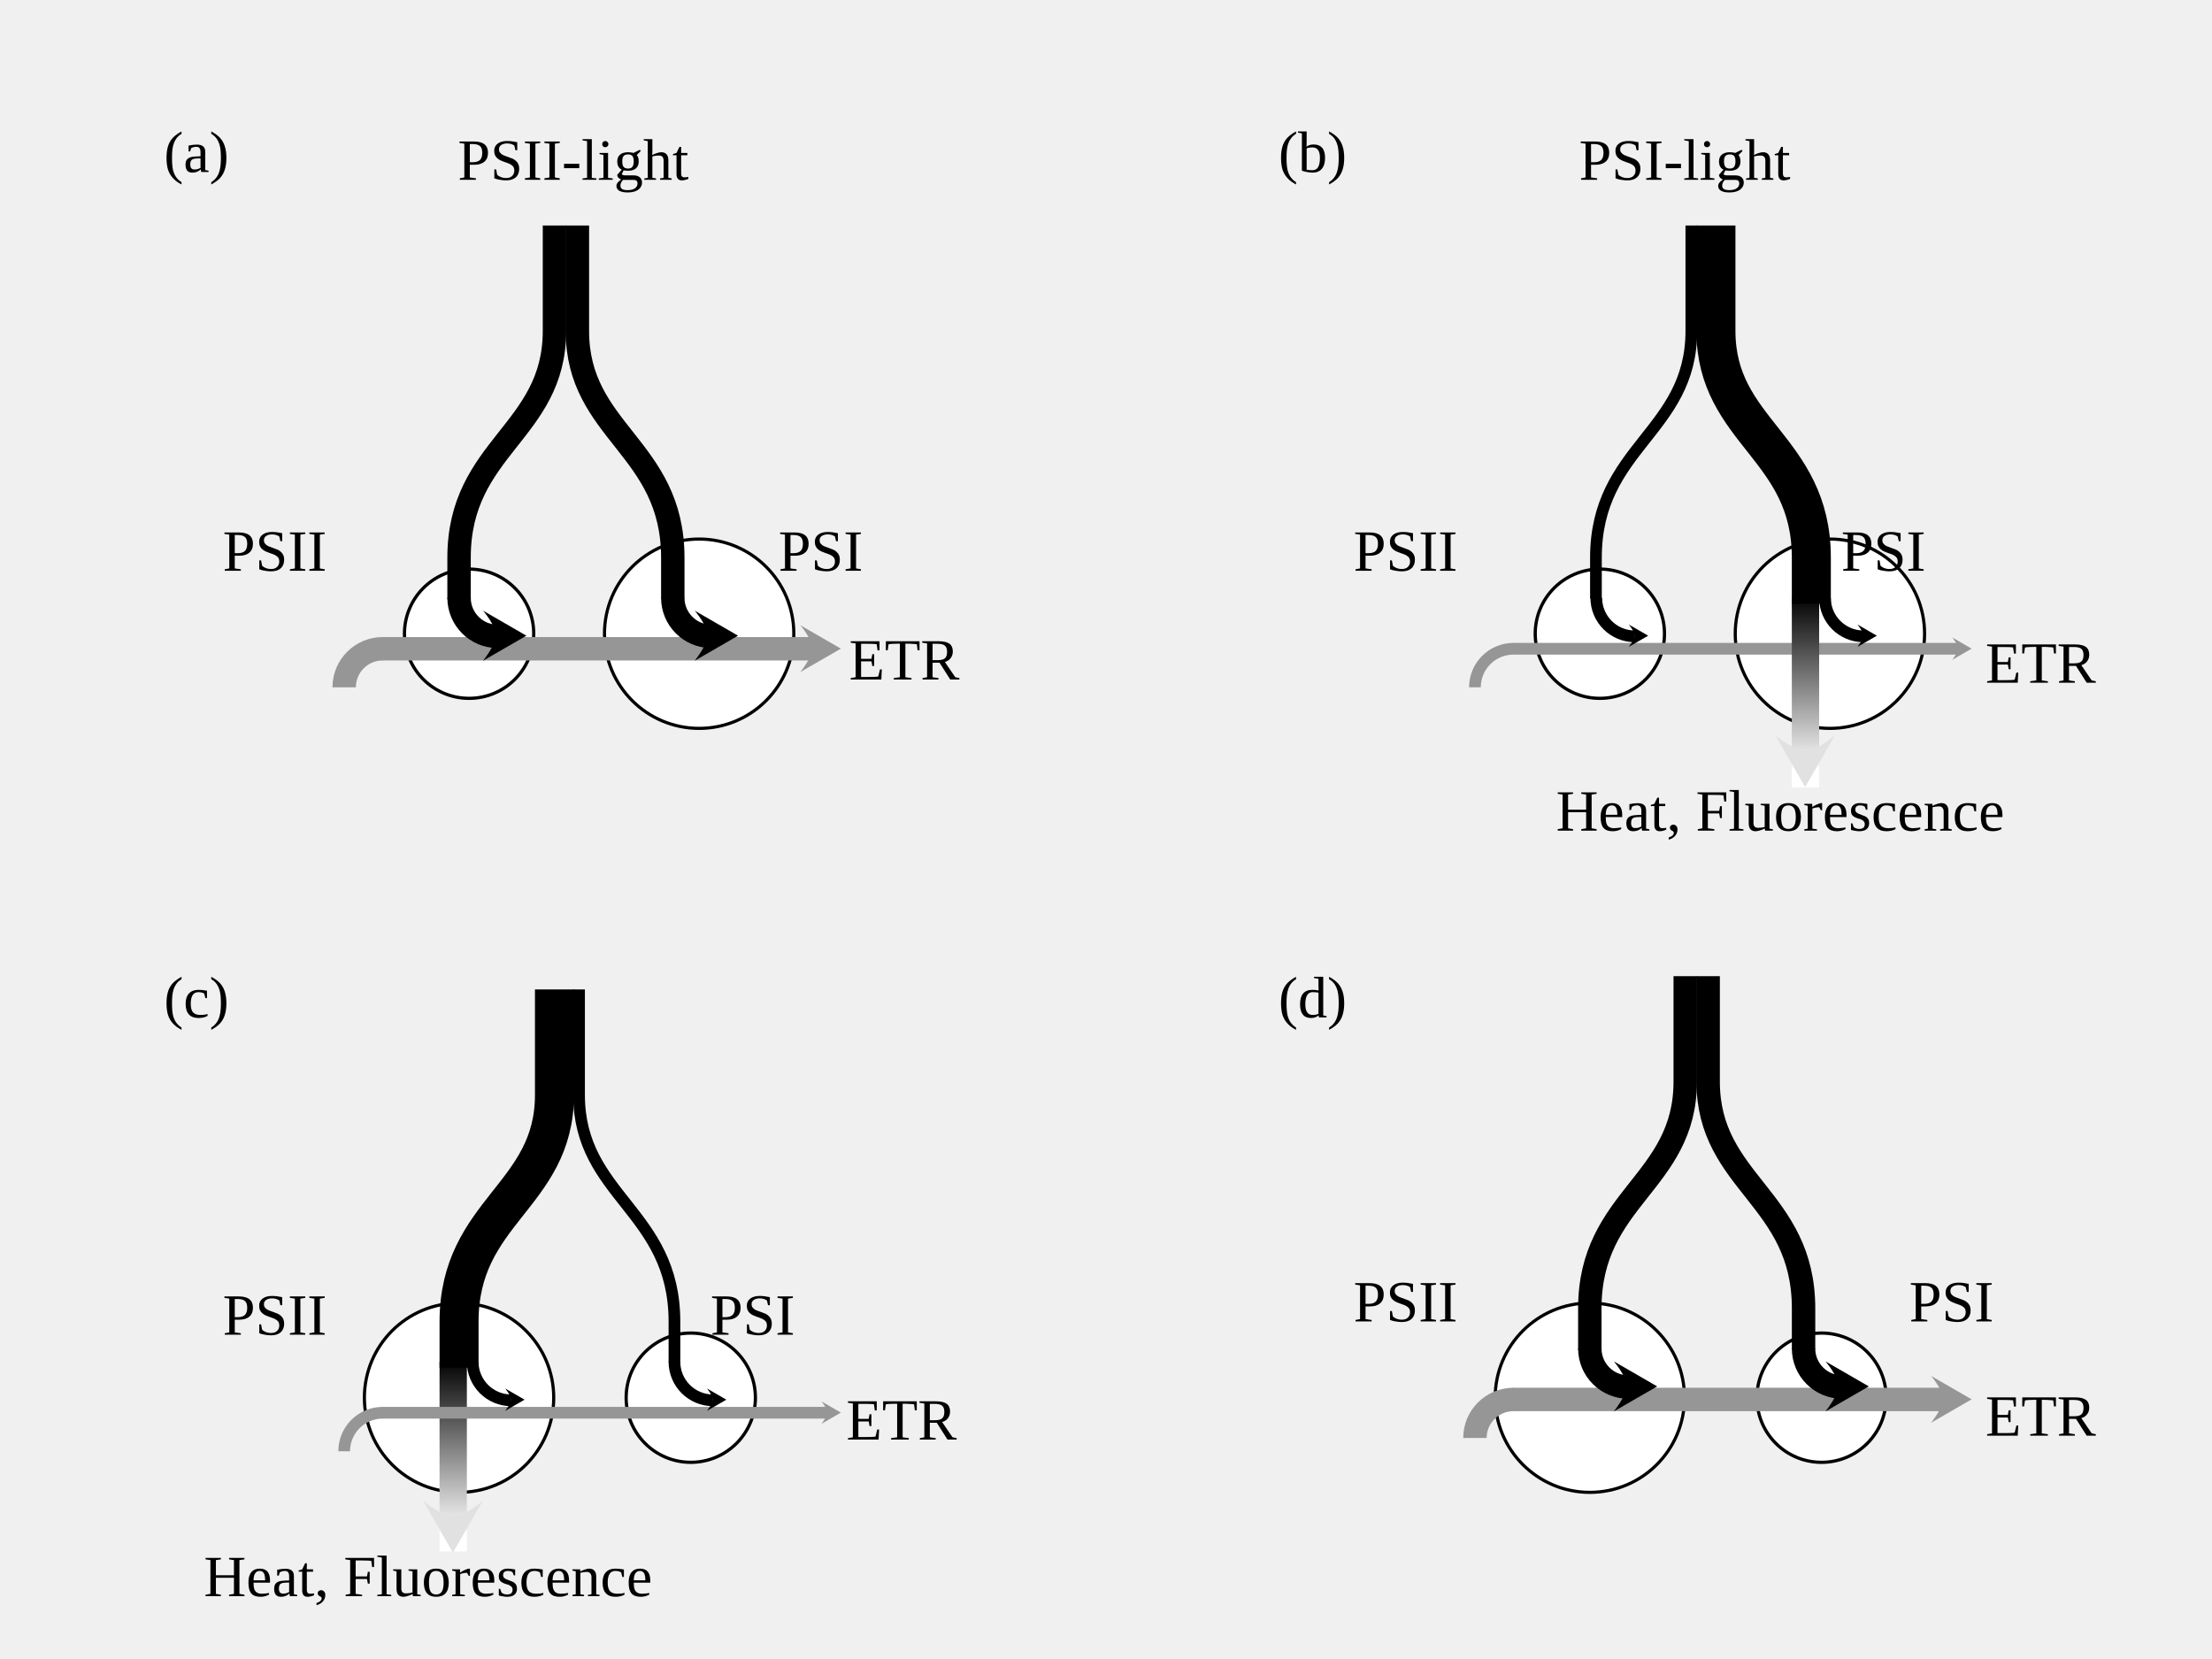
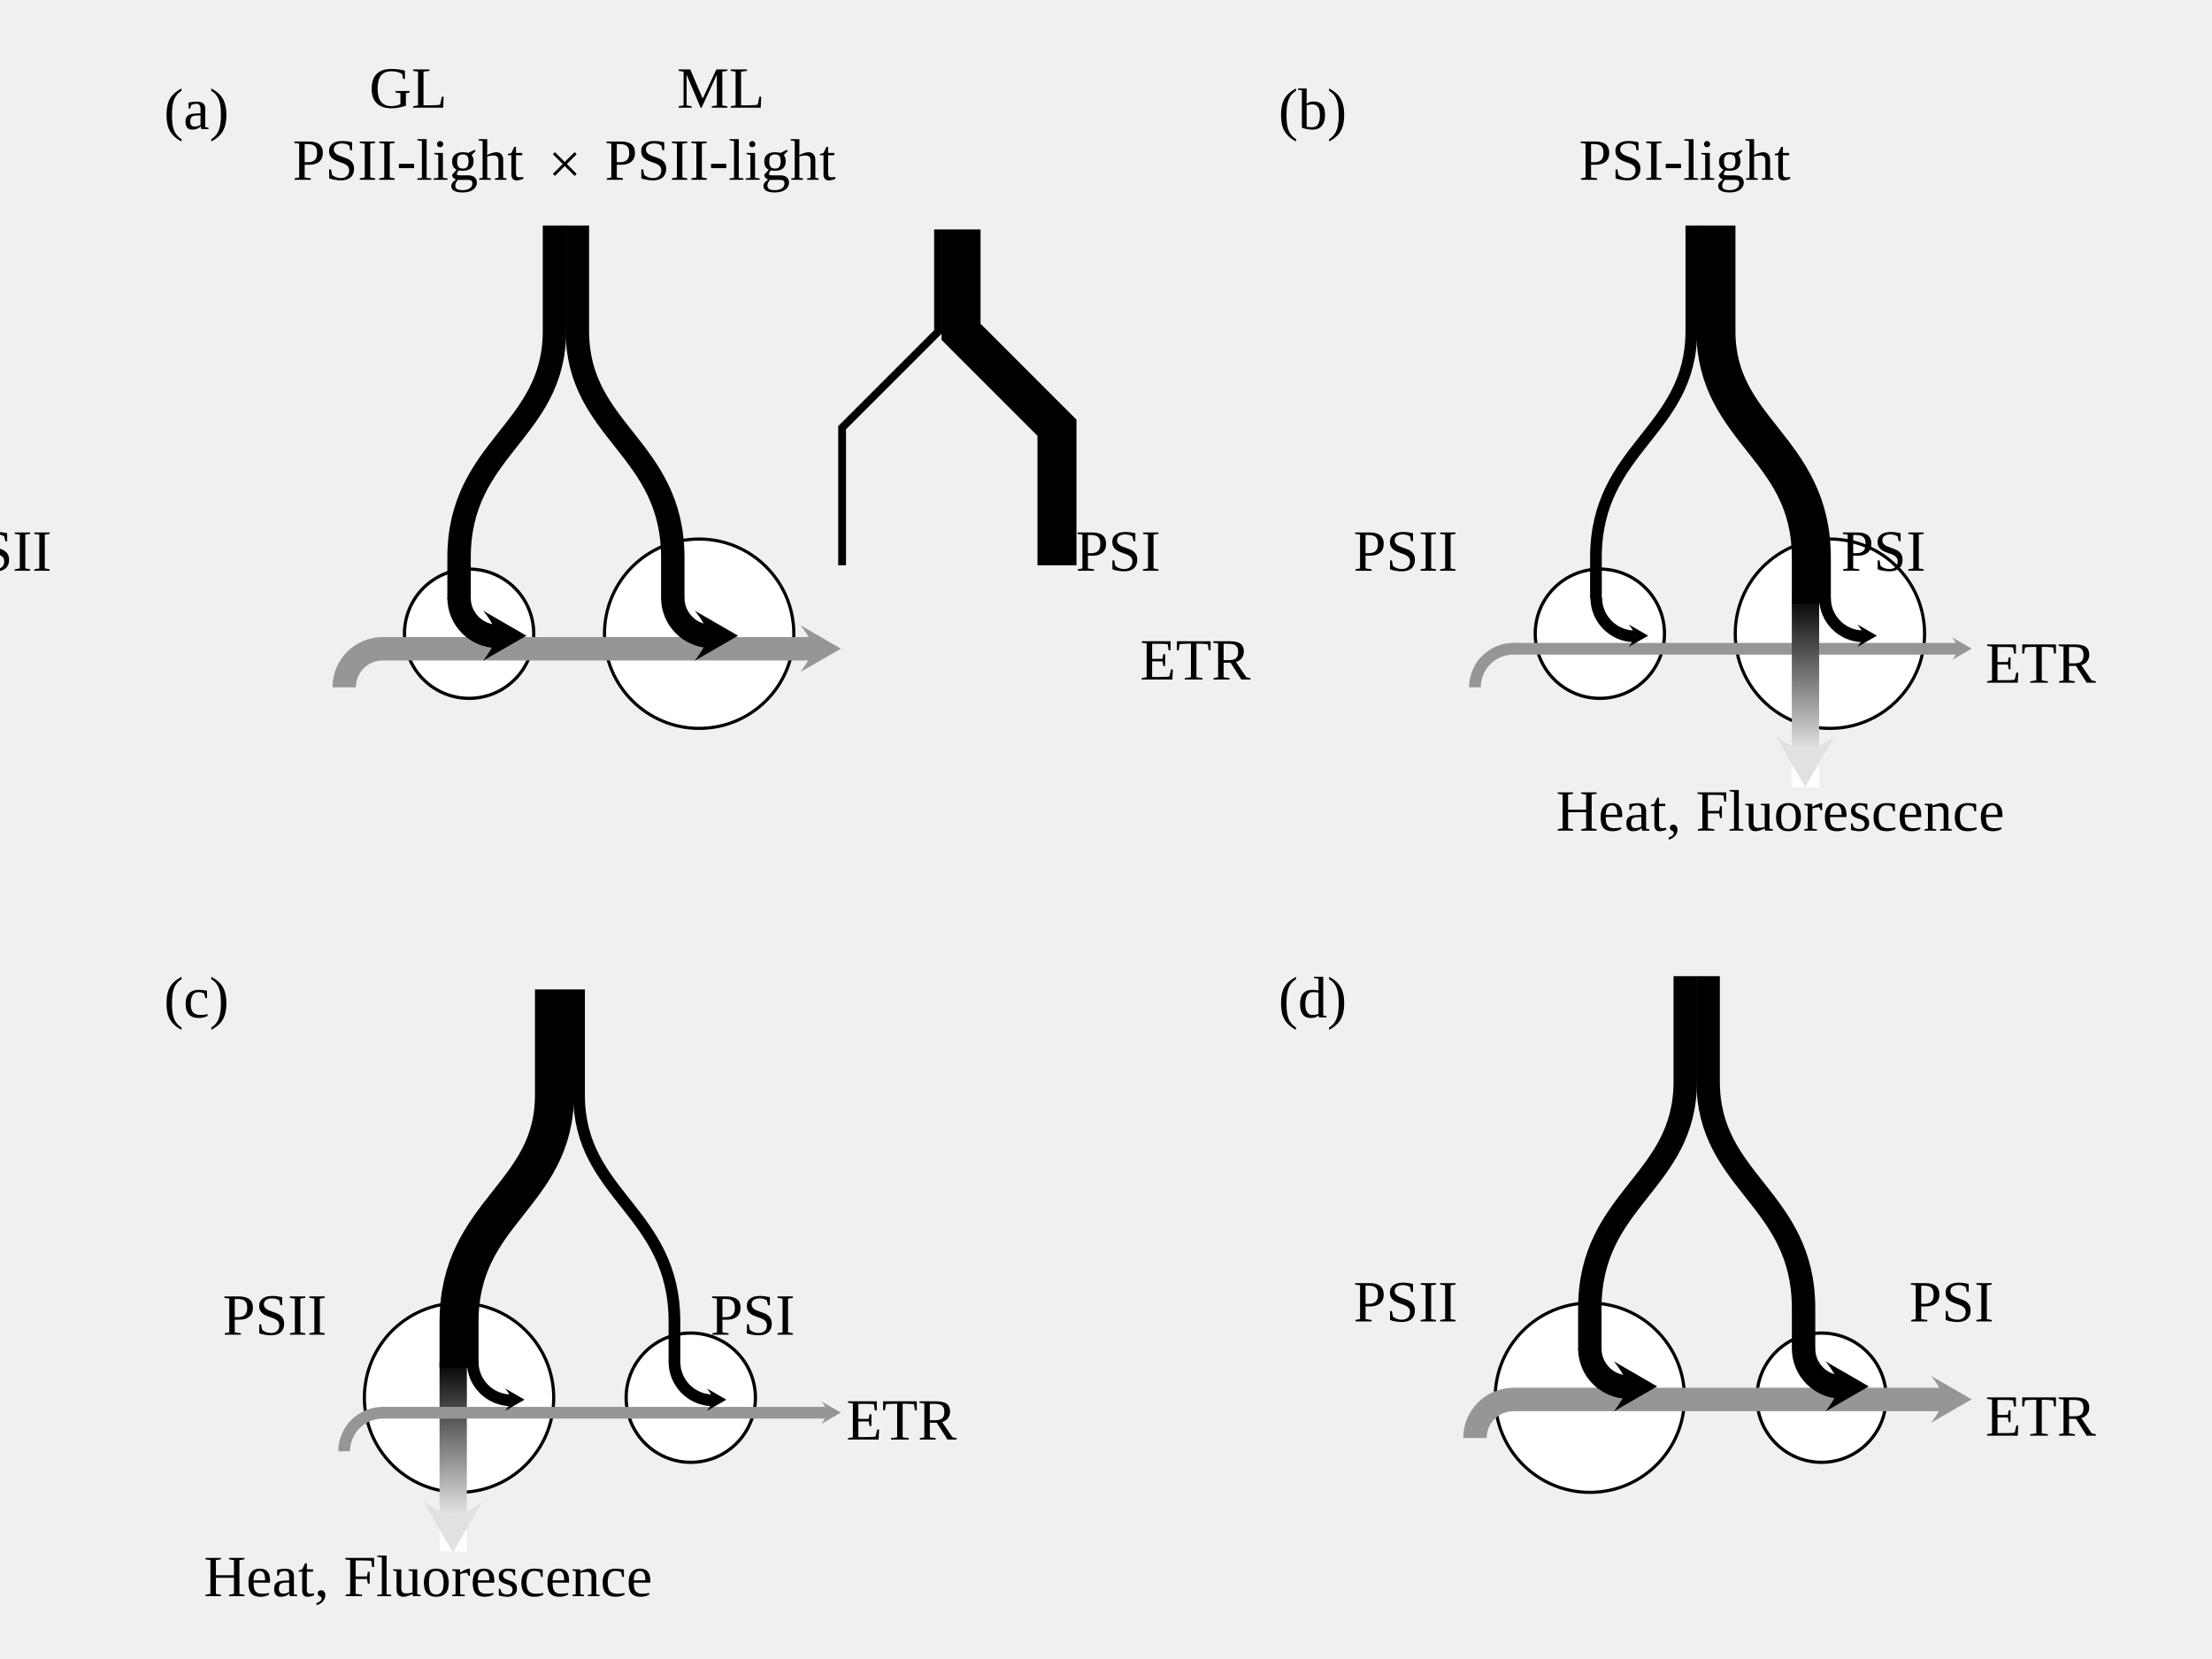
<svg xmlns="http://www.w3.org/2000/svg" xmlns:xlink="http://www.w3.org/1999/xlink" width="80mm" height="60mm" viewBox="0 0 283.465 212.598" id="svg2" version="1.1">
  <defs id="defs4">
    <marker orient="auto" refY="0" refX="0" id="Arrow1Lend" style="overflow:visible">
      <path id="path4290" d="M 0,0 5,-5 -12.5,0 5,5 0,0 Z" style="fill:#000000;fill-opacity:1;fill-rule:evenodd;stroke:#000000;stroke-width:1pt;stroke-opacity:1" transform="matrix(-0.8,0,0,-0.8,-10,0)" />
    </marker>
    <marker orient="auto" refY="0" refX="0" id="Arrow1Lstart" style="overflow:visible">
      <path id="path4287" d="M 0,0 5,-5 -12.5,0 5,5 0,0 Z" style="fill:#000000;fill-opacity:1;fill-rule:evenodd;stroke:#000000;stroke-width:1pt;stroke-opacity:1" transform="matrix(0.8,0,0,0.8,10,0)" />
    </marker>
    <linearGradient id="linearGradient4249">
      <stop style="stop-color:#000000;stop-opacity:1;" offset="0" id="stop4251" />
      <stop style="stop-color:#ffffff;stop-opacity:1" offset="1" id="stop4253" />
    </linearGradient>
    <linearGradient xlink:href="#linearGradient4249" id="linearGradient6848" gradientUnits="userSpaceOnUse" gradientTransform="translate(-47.23548,78.72137)" x1="105.296" y1="935.332" x2="105.296" y2="957.561" />
    <linearGradient xlink:href="#linearGradient4249" id="linearGradient7063" gradientUnits="userSpaceOnUse" gradientTransform="translate(101.9134,-9.635555)" x1="105.296" y1="935.332" x2="105.296" y2="957.561" />
  </defs>
  <g id="layer1" transform="translate(0,-839.7638)">
    <circle r="12.131" cy="1018.876" cx="203.735" id="circle7023" style="opacity:1;fill:#ffffff;fill-opacity:1;stroke:#000000;stroke-width:0.404;stroke-linecap:butt;stroke-linejoin:miter;stroke-miterlimit:4;stroke-dasharray:none;stroke-dashoffset:0;stroke-opacity:1" />
    <circle r="8.282" style="opacity:1;fill:#ffffff;fill-opacity:1;stroke:#000000;stroke-width:0.414;stroke-linecap:butt;stroke-linejoin:miter;stroke-miterlimit:4;stroke-dasharray:none;stroke-dashoffset:0;stroke-opacity:1" id="circle7039" cx="233.43" cy="1018.876" />
    <circle style="opacity:1;fill:#ffffff;fill-opacity:1;stroke:#000000;stroke-width:0.404;stroke-linecap:butt;stroke-linejoin:miter;stroke-miterlimit:4;stroke-dasharray:none;stroke-dashoffset:0;stroke-opacity:1" id="path4158" cx="-89.595" cy="920.973" r="12.131" transform="scale(-1,1)" />
    <circle cy="920.973" cx="-60.113" id="circle4160" style="opacity:1;fill:#ffffff;fill-opacity:1;stroke:#000000;stroke-width:0.414;stroke-linecap:butt;stroke-linejoin:miter;stroke-miterlimit:4;stroke-dasharray:none;stroke-dashoffset:0;stroke-opacity:1" r="8.282" transform="scale(-1,1)" />
    <path transform="scale(-1,-1)" d="m -44.106,-927.838 a 4.938,4.938 0 0 1 -4.938,4.938" id="path4261" style="opacity:1;fill:none;fill-opacity:1;stroke:#969696;stroke-width:3;stroke-linecap:butt;stroke-linejoin:miter;stroke-miterlimit:4;stroke-dasharray:none;stroke-dashoffset:0;stroke-opacity:1" />
    <text xml:space="preserve" style="font-style:normal;font-variant:normal;font-weight:normal;font-stretch:normal;font-size:7.5px;line-height:125%;font-family:'Times New Roman';-inkscape-font-specification:'Times New Roman, ';text-align:center;letter-spacing:0px;word-spacing:0px;writing-mode:lr-tb;text-anchor:middle;fill:#000000;fill-opacity:1;stroke:none;stroke-width:1px;stroke-linecap:butt;stroke-linejoin:miter;stroke-opacity:1;" x="96.263" y="991.922" id="text4152">
      <tspan id="tspan4154" x="96.263" y="991.922" style="font-size:7.5px;-inkscape-font-specification:'Times New Roman, ';font-family:'Times New Roman';font-weight:normal;font-style:normal;font-stretch:normal;font-variant:normal;" />
    </text>
-     <text id="text4168" y="862.8" x="78.142" style="font-style:normal;font-variant:normal;font-weight:normal;font-stretch:normal;font-size:7.5px;line-height:125%;font-family:'Times New Roman';-inkscape-font-specification:'Times New Roman, ';text-align:center;letter-spacing:0px;word-spacing:0px;writing-mode:lr-tb;text-anchor:middle;fill:#000000;fill-opacity:1;stroke:none;stroke-width:1px;stroke-linecap:butt;stroke-linejoin:miter;stroke-opacity:1;" xml:space="preserve">
-       <tspan style="font-style:normal;font-variant:normal;font-weight:normal;font-stretch:normal;font-size:7.5px;font-family:'Times New Roman';-inkscape-font-specification:'Times New Roman, ';" y="862.8" x="78.142" id="tspan4170">PSII-light</tspan>
+     <text id="text4168" y="862.8" x="96.979" style="font-style:normal;font-variant:normal;font-weight:normal;font-stretch:normal;font-size:7.5px;line-height:125%;font-family:'Times New Roman';-inkscape-font-specification:'Times New Roman, ';text-align:center;letter-spacing:0px;word-spacing:0px;writing-mode:lr-tb;text-anchor:middle;fill:#000000;fill-opacity:1;stroke:none;stroke-width:1px;stroke-linecap:butt;stroke-linejoin:miter;stroke-opacity:1" xml:space="preserve">
+       <tspan style="font-style:normal;font-variant:normal;font-weight:normal;font-stretch:normal;font-size:7.5px;font-family:'Times New Roman';-inkscape-font-specification:'Times New Roman, '" y="862.8" x="96.979" id="tspan4170">PSII-light</tspan>
    </text>
    <text xml:space="preserve" style="font-style:normal;font-variant:normal;font-weight:normal;font-stretch:normal;font-size:7.5px;line-height:125%;font-family:'Times New Roman';-inkscape-font-specification:'Times New Roman, ';text-align:center;letter-spacing:0px;word-spacing:0px;writing-mode:lr-tb;text-anchor:middle;fill:#000000;fill-opacity:1;stroke:none;stroke-width:1px;stroke-linecap:butt;stroke-linejoin:miter;stroke-opacity:1;" x="220.578" y="862.8" id="text4172">
      <tspan id="tspan4174" x="220.578" y="862.8" style="font-size:7.5px;-inkscape-font-specification:'Times New Roman, ';font-family:'Times New Roman';font-weight:normal;font-style:normal;font-stretch:normal;font-variant:normal;">PSI-light</tspan>
    </text>
-     <text xml:space="preserve" style="font-style:normal;font-variant:normal;font-weight:normal;font-stretch:normal;font-size:7.5px;line-height:125%;font-family:'Times New Roman';-inkscape-font-specification:'Times New Roman, ';text-align:center;letter-spacing:0px;word-spacing:0px;writing-mode:lr-tb;text-anchor:middle;fill:#000000;fill-opacity:1;stroke:none;stroke-width:1px;stroke-linecap:butt;stroke-linejoin:miter;stroke-opacity:1;" x="39.894" y="912.901" id="text4217">
-       <tspan id="tspan4219" x="39.894" y="912.901">PSII</tspan>
+     <text xml:space="preserve" style="font-style:normal;font-variant:normal;font-weight:normal;font-stretch:normal;font-size:7.5px;line-height:125%;font-family:'Times New Roman';-inkscape-font-specification:'Times New Roman, ';text-align:center;letter-spacing:0px;word-spacing:0px;writing-mode:lr-tb;text-anchor:middle;fill:#000000;fill-opacity:1;stroke:none;stroke-width:1px;stroke-linecap:butt;stroke-linejoin:miter;stroke-opacity:1" x="4.649" y="912.901" id="text4217">
+       <tspan id="tspan4219" x="4.649" y="912.901">PSII</tspan>
    </text>
-     <text id="text4221" y="912.901" x="109.858" style="font-style:normal;font-variant:normal;font-weight:normal;font-stretch:normal;font-size:7.5px;line-height:125%;font-family:'Times New Roman';-inkscape-font-specification:'Times New Roman, ';text-align:center;letter-spacing:0px;word-spacing:0px;writing-mode:lr-tb;text-anchor:middle;fill:#000000;fill-opacity:1;stroke:none;stroke-width:1px;stroke-linecap:butt;stroke-linejoin:miter;stroke-opacity:1;" xml:space="preserve">
-       <tspan y="912.901" x="109.858" id="tspan4223">PSI</tspan>
+     <text id="text4221" y="912.901" x="147.973" style="font-style:normal;font-variant:normal;font-weight:normal;font-stretch:normal;font-size:7.5px;line-height:125%;font-family:'Times New Roman';-inkscape-font-specification:'Times New Roman, ';text-align:center;letter-spacing:0px;word-spacing:0px;writing-mode:lr-tb;text-anchor:middle;fill:#000000;fill-opacity:1;stroke:none;stroke-width:1px;stroke-linecap:butt;stroke-linejoin:miter;stroke-opacity:1" xml:space="preserve">
+       <tspan y="912.901" x="147.973" id="tspan4223">PSI</tspan>
    </text>
-     <text xml:space="preserve" style="font-style:normal;font-variant:normal;font-weight:normal;font-stretch:normal;font-size:7.5px;line-height:125%;font-family:'Times New Roman';-inkscape-font-specification:'Times New Roman, ';text-align:center;letter-spacing:0px;word-spacing:0px;writing-mode:lr-tb;text-anchor:middle;fill:#000000;fill-opacity:1;stroke:none;stroke-width:1px;stroke-linecap:butt;stroke-linejoin:miter;stroke-opacity:1;" x="159.377" y="837.671" id="text4423">
-       <tspan id="tspan4425" x="159.377" y="837.671">Measuring light</tspan>
+     <text xml:space="preserve" style="font-style:normal;font-variant:normal;font-weight:normal;font-stretch:normal;font-size:7.5px;line-height:125%;font-family:'Times New Roman';-inkscape-font-specification:'Times New Roman, ';text-align:center;letter-spacing:0px;word-spacing:0px;writing-mode:lr-tb;text-anchor:middle;fill:#000000;fill-opacity:1;stroke:none;stroke-width:1px;stroke-linecap:butt;stroke-linejoin:miter;stroke-opacity:1" x="97.068" y="853.565" id="text4423">
+       <tspan id="tspan4425" x="97.068" y="853.565">ML</tspan>
    </text>
-     <text xml:space="preserve" style="font-style:normal;font-variant:normal;font-weight:normal;font-stretch:normal;font-size:7.5px;line-height:125%;font-family:'Times New Roman';-inkscape-font-specification:'Times New Roman, ';text-align:center;letter-spacing:0px;word-spacing:0px;writing-mode:lr-tb;text-anchor:middle;fill:#000000;fill-opacity:1;stroke:none;stroke-width:1px;stroke-linecap:butt;stroke-linejoin:miter;stroke-opacity:1;" x="-22.032" y="1037.919" id="text4427">
-       <tspan id="tspan4429" x="-22.032" y="1037.919" style="font-style:normal;font-variant:normal;font-weight:normal;font-stretch:normal;font-size:7.5px;font-family:'Times New Roman';-inkscape-font-specification:'Times New Roman, ';">PSI-light</tspan>
+     <text xml:space="preserve" style="font-style:normal;font-variant:normal;font-weight:normal;font-stretch:normal;font-size:7.5px;line-height:125%;font-family:'Times New Roman';-inkscape-font-specification:'Times New Roman, ';text-align:center;letter-spacing:0px;word-spacing:0px;writing-mode:lr-tb;text-anchor:middle;fill:#000000;fill-opacity:1;stroke:none;stroke-width:1px;stroke-linecap:butt;stroke-linejoin:miter;stroke-opacity:1" x="56.978" y="862.8" id="text4427">
+       <tspan id="tspan4429" x="56.978" y="862.8" style="font-style:normal;font-variant:normal;font-weight:normal;font-stretch:normal;font-size:7.5px;font-family:'Times New Roman';-inkscape-font-specification:'Times New Roman, '">PSII-light</tspan>
    </text>
    <text id="text4431" y="1050.51" x="-14.961" style="font-style:normal;font-variant:normal;font-weight:normal;font-stretch:normal;font-size:7.5px;line-height:125%;font-family:'Times New Roman';-inkscape-font-specification:'Times New Roman, ';text-align:center;letter-spacing:0px;word-spacing:0px;writing-mode:lr-tb;text-anchor:middle;fill:#000000;fill-opacity:1;stroke:none;stroke-width:1px;stroke-linecap:butt;stroke-linejoin:miter;stroke-opacity:1;" xml:space="preserve">
      <tspan style="font-style:normal;font-variant:normal;font-weight:normal;font-stretch:normal;font-size:7.5px;font-family:'Times New Roman';-inkscape-font-specification:'Times New Roman, ';" y="1050.51" x="-14.961" id="tspan4433">PSII-light</tspan>
    </text>
-     <text id="text4435" y="-17.062" x="-954.579" style="font-style:normal;font-variant:normal;font-weight:normal;font-stretch:normal;font-size:7.5px;line-height:125%;font-family:'Times New Roman';-inkscape-font-specification:'Times New Roman, ';text-align:center;letter-spacing:0px;word-spacing:0px;writing-mode:lr-tb;text-anchor:middle;fill:#000000;fill-opacity:1;stroke:none;stroke-width:1px;stroke-linecap:butt;stroke-linejoin:miter;stroke-opacity:1;" xml:space="preserve" transform="matrix(0,-1,1,0,0,0)">
-       <tspan y="-17.062" x="-954.579" id="tspan4437">Growth light</tspan>
+     <text id="text4435" y="853.565" x="56.999" style="font-style:normal;font-variant:normal;font-weight:normal;font-stretch:normal;font-size:7.5px;line-height:125%;font-family:'Times New Roman';-inkscape-font-specification:'Times New Roman, ';text-align:center;letter-spacing:0px;word-spacing:0px;writing-mode:lr-tb;text-anchor:middle;fill:#000000;fill-opacity:1;stroke:none;stroke-width:1px;stroke-linecap:butt;stroke-linejoin:miter;stroke-opacity:1" xml:space="preserve">
+       <tspan y="853.565" x="56.999" id="tspan4437">GL</tspan>
    </text>
    <path id="path4213" d="m 71.054,868.659 0,13.5 c 0,13 -12.226,14.88 -12.226,29.077 l 0,5.33" style="fill:none;fill-rule:evenodd;stroke:#000000;stroke-width:3;stroke-linecap:butt;stroke-linejoin:miter;stroke-miterlimit:4;stroke-dasharray:none;stroke-opacity:1" />
-     <text id="text4215" y="926.844" x="120.572" style="font-style:normal;font-variant:normal;font-weight:normal;font-stretch:normal;font-size:7.5px;line-height:125%;font-family:'Times New Roman';-inkscape-font-specification:'Times New Roman, ';text-align:center;letter-spacing:0px;word-spacing:0px;writing-mode:lr-tb;text-anchor:middle;fill:#000000;fill-opacity:1;stroke:none;stroke-width:1px;stroke-linecap:butt;stroke-linejoin:miter;stroke-opacity:1;" xml:space="preserve">
-       <tspan y="926.844" x="120.572" id="tspan4217">ETR</tspan>
+     <text id="text4215" y="926.844" x="157.867" style="font-style:normal;font-variant:normal;font-weight:normal;font-stretch:normal;font-size:7.5px;line-height:125%;font-family:'Times New Roman';-inkscape-font-specification:'Times New Roman, ';text-align:center;letter-spacing:0px;word-spacing:0px;writing-mode:lr-tb;text-anchor:middle;fill:#000000;fill-opacity:1;stroke:none;stroke-width:1px;stroke-linecap:butt;stroke-linejoin:miter;stroke-opacity:1" xml:space="preserve">
+       <tspan y="926.844" x="157.867" id="tspan4217">ETR</tspan>
    </text>
    <path style="fill:none;fill-rule:evenodd;stroke:#000000;stroke-width:3;stroke-linecap:butt;stroke-linejoin:miter;stroke-miterlimit:4;stroke-dasharray:none;stroke-opacity:1" d="m 73.991,868.659 0,13.5 c 0,13 12.226,14.88 12.226,29.077 l 0,5.235" id="path4221" />
    <path style="fill:none;fill-opacity:1;fill-rule:evenodd;stroke:#969696;stroke-width:3;stroke-linecap:butt;stroke-linejoin:miter;stroke-miterlimit:4;stroke-dasharray:none;stroke-opacity:1" d="m 48.924,922.901 55.61,0" id="path4209" />
    <path transform="matrix(0,1,-1,0,0,0)" d="m 921.31,-91.155 a 4.938,4.938 0 0 1 -4.938,4.938" id="path6796" style="opacity:1;fill:none;fill-opacity:1;stroke:#000000;stroke-width:3;stroke-linecap:butt;stroke-linejoin:miter;stroke-miterlimit:4;stroke-dasharray:none;stroke-dashoffset:0;stroke-opacity:1" />
    <path style="opacity:1;fill:none;fill-opacity:1;stroke:#000000;stroke-width:3;stroke-linecap:butt;stroke-linejoin:miter;stroke-miterlimit:4;stroke-dasharray:none;stroke-dashoffset:0;stroke-opacity:1" id="path4229" d="m 921.31,-63.766 a 4.938,4.938 0 0 1 -4.938,4.938" transform="matrix(0,1,-1,0,0,0)" />
    <path style="opacity:1;fill:#000000;fill-opacity:1;stroke:none;stroke-width:1.5;stroke-linecap:butt;stroke-linejoin:miter;stroke-miterlimit:4;stroke-dasharray:none;stroke-dashoffset:0;stroke-opacity:1" d="m 67.459,921.227 -5.553,3.206 c 0,0 1.658,-2.093 1.658,-3.206 0,-1.28 -1.658,-3.206 -1.658,-3.206 z" id="path6785" />
    <path style="opacity:1;fill:#969696;fill-opacity:1;stroke:none;stroke-width:1.5;stroke-linecap:butt;stroke-linejoin:miter;stroke-miterlimit:4;stroke-dasharray:none;stroke-dashoffset:0;stroke-opacity:1" d="m 107.758,922.886 -5.2,3.002 c 0,0 1.553,-1.96 1.553,-3.002 0,-1.199 -1.553,-3.002 -1.553,-3.002 z" id="path6804" />
    <circle r="12.131" cy="1018.876" cx="58.828" id="circle6808" style="opacity:1;fill:#ffffff;fill-opacity:1;stroke:#000000;stroke-width:0.404;stroke-linecap:butt;stroke-linejoin:miter;stroke-miterlimit:4;stroke-dasharray:none;stroke-dashoffset:0;stroke-opacity:1" />
    <path id="path6810" d="m 58.078,1014.271 0,24.312" style="fill:none;fill-opacity:1;fill-rule:evenodd;stroke:url(#linearGradient6848);stroke-width:3.5;stroke-linecap:butt;stroke-linejoin:miter;stroke-miterlimit:4;stroke-dasharray:none;stroke-opacity:1" />
    <path style="opacity:1;fill:none;fill-opacity:1;stroke:#969696;stroke-width:1.5;stroke-linecap:butt;stroke-linejoin:miter;stroke-miterlimit:4;stroke-dasharray:none;stroke-dashoffset:0;stroke-opacity:1" id="path6812" d="m -44.106,-1025.742 a 4.938,4.938 0 0 1 -4.938,4.938" transform="scale(-1,-1)" />
    <text id="text6814" y="1010.804" x="39.894" style="font-style:normal;font-variant:normal;font-weight:normal;font-stretch:normal;font-size:7.5px;line-height:125%;font-family:'Times New Roman';-inkscape-font-specification:'Times New Roman, ';text-align:center;letter-spacing:0px;word-spacing:0px;writing-mode:lr-tb;text-anchor:middle;fill:#000000;fill-opacity:1;stroke:none;stroke-width:1px;stroke-linecap:butt;stroke-linejoin:miter;stroke-opacity:1;" xml:space="preserve">
      <tspan y="1010.804" x="39.894" id="tspan6816">PSII</tspan>
    </text>
    <text xml:space="preserve" style="font-style:normal;font-variant:normal;font-weight:normal;font-stretch:normal;font-size:7.5px;line-height:125%;font-family:'Times New Roman';-inkscape-font-specification:'Times New Roman, ';text-align:center;letter-spacing:0px;word-spacing:0px;writing-mode:lr-tb;text-anchor:middle;fill:#000000;fill-opacity:1;stroke:none;stroke-width:1px;stroke-linecap:butt;stroke-linejoin:miter;stroke-opacity:1;" x="101.138" y="1010.804" id="text6818">
      <tspan id="tspan6820" x="101.138" y="1010.804">PSI</tspan>
    </text>
    <path style="fill:none;fill-rule:evenodd;stroke:#000000;stroke-width:5;stroke-linecap:butt;stroke-linejoin:miter;stroke-miterlimit:4;stroke-dasharray:none;stroke-opacity:1" d="m 71.054,966.562 0,13.5 c 0,13 -12.226,14.88 -12.226,29.077 l 0,5.894" id="path6822" />
    <circle r="8.282" style="opacity:1;fill:#ffffff;fill-opacity:1;stroke:#000000;stroke-width:0.414;stroke-linecap:butt;stroke-linejoin:miter;stroke-miterlimit:4;stroke-dasharray:none;stroke-dashoffset:0;stroke-opacity:1" id="circle6824" cx="88.523" cy="1018.876" />
    <text xml:space="preserve" style="font-style:normal;font-variant:normal;font-weight:normal;font-stretch:normal;font-size:7.5px;line-height:125%;font-family:'Times New Roman';-inkscape-font-specification:'Times New Roman, ';text-align:center;letter-spacing:0px;word-spacing:0px;writing-mode:lr-tb;text-anchor:middle;fill:#000000;fill-opacity:1;stroke:none;stroke-width:1px;stroke-linecap:butt;stroke-linejoin:miter;stroke-opacity:1;" x="120.218" y="1024.248" id="text6826">
      <tspan id="tspan6828" x="120.218" y="1024.248">ETR</tspan>
    </text>
    <path id="path6830" d="m 74.204,966.562 0,13.5 c 0,13 12.226,14.88 12.226,29.077 l 0,5.235" style="fill:none;fill-rule:evenodd;stroke:#000000;stroke-width:1.5;stroke-linecap:butt;stroke-linejoin:miter;stroke-miterlimit:4;stroke-dasharray:none;stroke-opacity:1" />
    <path id="path6832" d="m 48.924,1020.804 57.282,0" style="fill:none;fill-opacity:1;fill-rule:evenodd;stroke:#969696;stroke-width:1.5;stroke-linecap:butt;stroke-linejoin:miter;stroke-miterlimit:4;stroke-dasharray:none;stroke-opacity:1" />
    <g transform="translate(-30.12892,88.35692)" id="g6834" style="">
      <path transform="matrix(0,1,-1,0,0,0)" d="m 930.856,-121.496 a 4.938,4.938 0 0 1 -4.938,4.938" id="path6836" style="opacity:1;fill:none;fill-opacity:1;stroke:#000000;stroke-width:1.5;stroke-linecap:butt;stroke-linejoin:miter;stroke-miterlimit:4;stroke-dasharray:none;stroke-dashoffset:0;stroke-opacity:1" />
      <path id="path6838" d="m 123.21,930.773 -2.493,1.439 c 0,0 0.744,-0.94 0.744,-1.439 0,-0.575 -0.744,-1.439 -0.744,-1.439 z" style="opacity:1;fill:#000000;fill-opacity:1;stroke:none;stroke-width:1.5;stroke-linecap:butt;stroke-linejoin:miter;stroke-miterlimit:4;stroke-dasharray:none;stroke-dashoffset:0;stroke-opacity:1" />
    </g>
    <g id="g6840" transform="translate(-55.98548,88.35692)" style="">
      <path style="opacity:1;fill:none;fill-opacity:1;stroke:#000000;stroke-width:1.5;stroke-linecap:butt;stroke-linejoin:miter;stroke-miterlimit:4;stroke-dasharray:none;stroke-dashoffset:0;stroke-opacity:1" id="path6842" d="m 930.856,-121.496 a 4.938,4.938 0 0 1 -4.938,4.938" transform="matrix(0,1,-1,0,0,0)" />
      <path style="opacity:1;fill:#000000;fill-opacity:1;stroke:none;stroke-width:1.5;stroke-linecap:butt;stroke-linejoin:miter;stroke-miterlimit:4;stroke-dasharray:none;stroke-dashoffset:0;stroke-opacity:1" d="m 123.21,930.773 -2.493,1.439 c 0,0 0.744,-0.94 0.744,-1.439 0,-0.575 -0.744,-1.439 -0.744,-1.439 z" id="path6844" />
    </g>
    <path id="path6846" d="m 107.758,1020.789 -2.493,1.439 c 0,0 0.744,-0.94 0.744,-1.439 0,-0.575 -0.744,-1.44 -0.744,-1.44 z" style="opacity:1;fill:#969696;fill-opacity:1;stroke:none;stroke-width:1.5;stroke-linecap:butt;stroke-linejoin:miter;stroke-miterlimit:4;stroke-dasharray:none;stroke-dashoffset:0;stroke-opacity:1" />
    <path id="path6902" d="m 94.582,921.227 -5.553,3.206 c 0,0 1.658,-2.093 1.658,-3.206 0,-1.28 -1.658,-3.206 -1.658,-3.206 z" style="opacity:1;fill:#000000;fill-opacity:1;stroke:none;stroke-width:1.5;stroke-linecap:butt;stroke-linejoin:miter;stroke-miterlimit:4;stroke-dasharray:none;stroke-dashoffset:0;stroke-opacity:1" />
    <circle transform="scale(-1,1)" r="12.131" cy="920.973" cx="-234.501" id="circle6904" style="opacity:1;fill:#ffffff;fill-opacity:1;stroke:#000000;stroke-width:0.404;stroke-linecap:butt;stroke-linejoin:miter;stroke-miterlimit:4;stroke-dasharray:none;stroke-dashoffset:0;stroke-opacity:1" />
    <circle transform="scale(-1,1)" r="8.282" style="opacity:1;fill:#ffffff;fill-opacity:1;stroke:#000000;stroke-width:0.414;stroke-linecap:butt;stroke-linejoin:miter;stroke-miterlimit:4;stroke-dasharray:none;stroke-dashoffset:0;stroke-opacity:1" id="circle6906" cx="-205.019" cy="920.973" />
    <path style="opacity:1;fill:none;fill-opacity:1;stroke:#969696;stroke-width:3;stroke-linecap:butt;stroke-linejoin:miter;stroke-miterlimit:4;stroke-dasharray:none;stroke-dashoffset:0;stroke-opacity:1" id="path6908" d="m -189.012,-1024.04 a 4.938,4.938 0 0 1 -4.938,4.938" transform="scale(-1,-1)" />
    <text id="text6910" y="1009.102" x="184.8" style="font-style:normal;font-variant:normal;font-weight:normal;font-stretch:normal;font-size:7.5px;line-height:125%;font-family:'Times New Roman';-inkscape-font-specification:'Times New Roman, ';text-align:center;letter-spacing:0px;word-spacing:0px;writing-mode:lr-tb;text-anchor:middle;fill:#000000;fill-opacity:1;stroke:none;stroke-width:1px;stroke-linecap:butt;stroke-linejoin:miter;stroke-opacity:1;" xml:space="preserve">
      <tspan y="1009.102" x="184.8" id="tspan6912">PSII</tspan>
    </text>
    <text xml:space="preserve" style="font-style:normal;font-variant:normal;font-weight:normal;font-stretch:normal;font-size:7.5px;line-height:125%;font-family:'Times New Roman';-inkscape-font-specification:'Times New Roman, ';text-align:center;letter-spacing:0px;word-spacing:0px;writing-mode:lr-tb;text-anchor:middle;fill:#000000;fill-opacity:1;stroke:none;stroke-width:1px;stroke-linecap:butt;stroke-linejoin:miter;stroke-opacity:1;" x="254.765" y="1009.102" id="text6914">
      <tspan id="tspan6916" x="254.765" y="1009.102">PSI</tspan>
    </text>
    <path style="fill:none;fill-rule:evenodd;stroke:#000000;stroke-width:3;stroke-linecap:butt;stroke-linejoin:miter;stroke-miterlimit:4;stroke-dasharray:none;stroke-opacity:1" d="m 215.96,964.86 0,13.5 c 0,13 -12.226,14.88 -12.226,29.077 l 0,5.33" id="path6918" />
    <text xml:space="preserve" style="font-style:normal;font-variant:normal;font-weight:normal;font-stretch:normal;font-size:7.5px;line-height:125%;font-family:'Times New Roman';-inkscape-font-specification:'Times New Roman, ';text-align:center;letter-spacing:0px;word-spacing:0px;writing-mode:lr-tb;text-anchor:middle;fill:#000000;fill-opacity:1;stroke:none;stroke-width:1px;stroke-linecap:butt;stroke-linejoin:miter;stroke-opacity:1;" x="266.199" y="1023.742" id="text6920">
      <tspan id="tspan6922" x="266.199" y="1023.742">ETR</tspan>
    </text>
    <path id="path6924" d="m 218.898,964.86 0,13.5 c 0,13 12.226,14.88 12.226,29.077 l 0,5.235" style="fill:none;fill-rule:evenodd;stroke:#000000;stroke-width:3;stroke-linecap:butt;stroke-linejoin:miter;stroke-miterlimit:4;stroke-dasharray:none;stroke-opacity:1" />
    <path id="path6926" d="m 193.83,1019.102 55.61,0" style="fill:none;fill-opacity:1;fill-rule:evenodd;stroke:#969696;stroke-width:3;stroke-linecap:butt;stroke-linejoin:miter;stroke-miterlimit:4;stroke-dasharray:none;stroke-opacity:1" />
    <path style="opacity:1;fill:none;fill-opacity:1;stroke:#000000;stroke-width:3;stroke-linecap:butt;stroke-linejoin:miter;stroke-miterlimit:4;stroke-dasharray:none;stroke-dashoffset:0;stroke-opacity:1" id="path6928" d="m 1017.511,-236.061 a 4.938,4.938 0 0 1 -4.938,4.938" transform="matrix(0,1,-1,0,0,0)" />
    <path transform="matrix(0,1,-1,0,0,0)" d="m 1017.511,-208.672 a 4.938,4.938 0 0 1 -4.938,4.938" id="path6930" style="opacity:1;fill:none;fill-opacity:1;stroke:#000000;stroke-width:3;stroke-linecap:butt;stroke-linejoin:miter;stroke-miterlimit:4;stroke-dasharray:none;stroke-dashoffset:0;stroke-opacity:1" />
    <path id="path6932" d="m 212.365,1017.428 -5.553,3.206 c 0,0 1.658,-2.093 1.658,-3.206 0,-1.28 -1.658,-3.206 -1.658,-3.206 z" style="opacity:1;fill:#000000;fill-opacity:1;stroke:none;stroke-width:1.5;stroke-linecap:butt;stroke-linejoin:miter;stroke-miterlimit:4;stroke-dasharray:none;stroke-dashoffset:0;stroke-opacity:1" />
    <path id="path6934" d="m 252.664,1019.087 -5.2,3.002 c 0,0 1.553,-1.96 1.553,-3.002 0,-1.199 -1.553,-3.002 -1.553,-3.002 z" style="opacity:1;fill:#969696;fill-opacity:1;stroke:none;stroke-width:1.5;stroke-linecap:butt;stroke-linejoin:miter;stroke-miterlimit:4;stroke-dasharray:none;stroke-dashoffset:0;stroke-opacity:1" />
    <path style="opacity:1;fill:#000000;fill-opacity:1;stroke:none;stroke-width:1.5;stroke-linecap:butt;stroke-linejoin:miter;stroke-miterlimit:4;stroke-dasharray:none;stroke-dashoffset:0;stroke-opacity:1" d="m 239.488,1017.428 -5.553,3.206 c 0,0 1.658,-2.093 1.658,-3.206 0,-1.28 -1.658,-3.206 -1.658,-3.206 z" id="path6976" />
    <path style="opacity:1;fill:none;fill-opacity:1;stroke:#969696;stroke-width:1.5;stroke-linecap:butt;stroke-linejoin:miter;stroke-miterlimit:4;stroke-dasharray:none;stroke-dashoffset:0;stroke-opacity:1" id="path7027" d="m -189.012,-927.838 a 4.938,4.938 0 0 1 -4.938,4.938" transform="scale(-1,-1)" />
    <text id="text7029" y="912.901" x="184.8" style="font-style:normal;font-variant:normal;font-weight:normal;font-stretch:normal;font-size:7.5px;line-height:125%;font-family:'Times New Roman';-inkscape-font-specification:'Times New Roman, ';text-align:center;letter-spacing:0px;word-spacing:0px;writing-mode:lr-tb;text-anchor:middle;fill:#000000;fill-opacity:1;stroke:none;stroke-width:1px;stroke-linecap:butt;stroke-linejoin:miter;stroke-opacity:1;" xml:space="preserve">
      <tspan y="912.901" x="184.8" id="tspan7031">PSII</tspan>
    </text>
    <text xml:space="preserve" style="font-style:normal;font-variant:normal;font-weight:normal;font-stretch:normal;font-size:7.5px;line-height:125%;font-family:'Times New Roman';-inkscape-font-specification:'Times New Roman, ';text-align:center;letter-spacing:0px;word-spacing:0px;writing-mode:lr-tb;text-anchor:middle;fill:#000000;fill-opacity:1;stroke:none;stroke-width:1px;stroke-linecap:butt;stroke-linejoin:miter;stroke-opacity:1;" x="246.044" y="912.901" id="text7033">
      <tspan id="tspan7035" x="246.044" y="912.901">PSI</tspan>
    </text>
    <text xml:space="preserve" style="font-style:normal;font-variant:normal;font-weight:normal;font-stretch:normal;font-size:7.5px;line-height:125%;font-family:'Times New Roman';-inkscape-font-specification:'Times New Roman, ';text-align:center;letter-spacing:0px;word-spacing:0px;writing-mode:lr-tb;text-anchor:middle;fill:#000000;fill-opacity:1;stroke:none;stroke-width:1px;stroke-linecap:butt;stroke-linejoin:miter;stroke-opacity:1;" x="266.199" y="927.253" id="text7041">
      <tspan id="tspan7043" x="266.199" y="927.253">ETR</tspan>
    </text>
    <path id="path7047" d="m 193.83,922.901 57.347,0" style="fill:none;fill-opacity:1;fill-rule:evenodd;stroke:#969696;stroke-width:1.5;stroke-linecap:butt;stroke-linejoin:miter;stroke-miterlimit:4;stroke-dasharray:none;stroke-opacity:1" />
    <g id="g7092" transform="translate(-31.01743,-9.545942)" style="">
      <path style="fill:none;fill-rule:evenodd;stroke:#000000;stroke-width:1.5;stroke-linecap:butt;stroke-linejoin:miter;stroke-miterlimit:4;stroke-dasharray:none;stroke-opacity:1" d="m 247.761,878.205 0,13.5 c 0,13 -12.226,14.88 -12.226,29.077 l 0,5.235" id="path7045" />
      <g id="g7049" transform="translate(119.0199,-1e-6)" style="">
        <path style="opacity:1;fill:none;fill-opacity:1;stroke:#000000;stroke-width:1.5;stroke-linecap:butt;stroke-linejoin:miter;stroke-miterlimit:4;stroke-dasharray:none;stroke-dashoffset:0;stroke-opacity:1" id="path7051" d="m 930.856,-121.496 a 4.938,4.938 0 0 1 -4.938,4.938" transform="matrix(0,1,-1,0,0,0)" />
        <path style="opacity:1;fill:#000000;fill-opacity:1;stroke:none;stroke-width:1.5;stroke-linecap:butt;stroke-linejoin:miter;stroke-miterlimit:4;stroke-dasharray:none;stroke-dashoffset:0;stroke-opacity:1" d="m 123.21,930.773 -2.493,1.439 c 0,0 0.744,-0.94 0.744,-1.439 0,-0.575 -0.744,-1.439 -0.744,-1.439 z" id="path7053" />
      </g>
    </g>
    <g id="g7085" transform="translate(24.14334,-9.545942)" style="">
      <path style="fill:none;fill-opacity:1;fill-rule:evenodd;stroke:url(#linearGradient7063);stroke-width:3.5;stroke-linecap:butt;stroke-linejoin:miter;stroke-miterlimit:4;stroke-dasharray:none;stroke-opacity:1" d="m 207.227,925.914 0,24.312" id="path7025" />
      <path id="path7037" d="m 195.751,878.205 0,13.5 c 0,13 12.226,14.88 12.226,29.077 l 0,5.894" style="fill:none;fill-rule:evenodd;stroke:#000000;stroke-width:5;stroke-linecap:butt;stroke-linejoin:miter;stroke-miterlimit:4;stroke-dasharray:none;stroke-opacity:1" />
      <g transform="translate(93.16338,-1e-6)" id="g7055" style="">
        <path transform="matrix(0,1,-1,0,0,0)" d="m 930.856,-121.496 a 4.938,4.938 0 0 1 -4.938,4.938" id="path7057" style="opacity:1;fill:none;fill-opacity:1;stroke:#000000;stroke-width:1.5;stroke-linecap:butt;stroke-linejoin:miter;stroke-miterlimit:4;stroke-dasharray:none;stroke-dashoffset:0;stroke-opacity:1" />
        <path id="path7059" d="m 123.21,930.773 -2.493,1.439 c 0,0 0.744,-0.94 0.744,-1.439 0,-0.575 -0.744,-1.439 -0.744,-1.439 z" style="opacity:1;fill:#000000;fill-opacity:1;stroke:none;stroke-width:1.5;stroke-linecap:butt;stroke-linejoin:miter;stroke-miterlimit:4;stroke-dasharray:none;stroke-dashoffset:0;stroke-opacity:1" />
      </g>
    </g>
    <path id="path7061" d="m 252.664,922.886 -2.493,1.439 c 0,0 0.744,-0.94 0.744,-1.439 0,-0.575 -0.744,-1.44 -0.744,-1.44 z" style="opacity:1;fill:#969696;fill-opacity:1;stroke:none;stroke-width:1.5;stroke-linecap:butt;stroke-linejoin:miter;stroke-miterlimit:4;stroke-dasharray:none;stroke-dashoffset:0;stroke-opacity:1" />
    <text xml:space="preserve" style="font-style:normal;font-variant:normal;font-weight:normal;font-stretch:normal;font-size:7.5px;line-height:125%;font-family:'Times New Roman';-inkscape-font-specification:'Times New Roman, ';text-align:center;letter-spacing:0px;word-spacing:0px;writing-mode:lr-tb;text-anchor:middle;fill:#000000;fill-opacity:1;stroke:none;stroke-width:1px;stroke-linecap:butt;stroke-linejoin:miter;stroke-opacity:1;" x="59.548" y="1044.312" id="text7133">
      <tspan x="59.548" y="1044.312" id="tspan7137" style="font-style:normal;font-variant:normal;font-weight:normal;font-stretch:normal;font-size:7.5px;font-family:'Times New Roman';-inkscape-font-specification:'Times New Roman, ';">Heat, Fluorescence</tspan>
    </text>
    <path style="opacity:1;fill:#e1e1e1;fill-opacity:1;stroke:none;stroke-width:1.5;stroke-linecap:butt;stroke-linejoin:miter;stroke-miterlimit:4;stroke-dasharray:none;stroke-dashoffset:0;stroke-opacity:1" d="m 58.044,1038.724 -3.818,-6.614 c 0,0 2.493,1.974 3.818,1.974 1.524,0 3.818,-1.974 3.818,-1.974 z" id="path7141" />
    <text id="text7143" y="946.207" x="232.829" style="font-style:normal;font-variant:normal;font-weight:normal;font-stretch:normal;font-size:7.5px;line-height:125%;font-family:'Times New Roman';-inkscape-font-specification:'Times New Roman, ';text-align:center;letter-spacing:0px;word-spacing:0px;writing-mode:lr-tb;text-anchor:middle;fill:#000000;fill-opacity:1;stroke:none;stroke-width:1px;stroke-linecap:butt;stroke-linejoin:miter;stroke-opacity:1;" xml:space="preserve">
      <tspan style="font-style:normal;font-variant:normal;font-weight:normal;font-stretch:normal;font-size:7.5px;font-family:'Times New Roman';-inkscape-font-specification:'Times New Roman, ';" id="tspan7145" y="946.207" x="232.829">Heat, Fluorescence</tspan>
    </text>
    <path id="path7147" d="m 231.326,940.619 -3.818,-6.614 c 0,0 2.493,1.974 3.818,1.974 1.524,0 3.818,-1.974 3.818,-1.974 z" style="opacity:1;fill:#e1e1e1;fill-opacity:1;stroke:none;stroke-width:1.5;stroke-linecap:butt;stroke-linejoin:miter;stroke-miterlimit:4;stroke-dasharray:none;stroke-dashoffset:0;stroke-opacity:1" />
-     <text xml:space="preserve" style="font-style:normal;font-variant:normal;font-weight:normal;font-stretch:normal;font-size:7.5px;line-height:125%;font-family:'Times New Roman';-inkscape-font-specification:'Times New Roman, ';text-align:center;letter-spacing:0px;word-spacing:0px;writing-mode:lr-tb;text-anchor:middle;fill:#000000;fill-opacity:1;stroke:none;stroke-width:1px;stroke-linecap:butt;stroke-linejoin:miter;stroke-opacity:1;" x="29.861" y="861.808" id="text7149">
-       <tspan id="tspan7151" x="29.861" y="861.808">(a)</tspan>
+     <text xml:space="preserve" style="font-style:normal;font-variant:normal;font-weight:normal;font-stretch:normal;font-size:7.5px;line-height:125%;font-family:'Times New Roman';-inkscape-font-specification:'Times New Roman, ';text-align:center;letter-spacing:0px;word-spacing:0px;writing-mode:lr-tb;text-anchor:middle;fill:#000000;fill-opacity:1;stroke:none;stroke-width:1px;stroke-linecap:butt;stroke-linejoin:miter;stroke-opacity:1" x="29.861" y="856.302" id="text7149">
+       <tspan id="tspan7151" x="29.861" y="856.302">(a)</tspan>
    </text>
-     <text id="text7153" y="861.808" x="172.898" style="font-style:normal;font-variant:normal;font-weight:normal;font-stretch:normal;font-size:7.5px;line-height:125%;font-family:'Times New Roman';-inkscape-font-specification:'Times New Roman, ';text-align:center;letter-spacing:0px;word-spacing:0px;writing-mode:lr-tb;text-anchor:middle;fill:#000000;fill-opacity:1;stroke:none;stroke-width:1px;stroke-linecap:butt;stroke-linejoin:miter;stroke-opacity:1;" xml:space="preserve">
-       <tspan y="861.808" x="172.898" id="tspan7155">(b)</tspan>
+     <text id="text7153" y="856.302" x="172.898" style="font-style:normal;font-variant:normal;font-weight:normal;font-stretch:normal;font-size:7.5px;line-height:125%;font-family:'Times New Roman';-inkscape-font-specification:'Times New Roman, ';text-align:center;letter-spacing:0px;word-spacing:0px;writing-mode:lr-tb;text-anchor:middle;fill:#000000;fill-opacity:1;stroke:none;stroke-width:1px;stroke-linecap:butt;stroke-linejoin:miter;stroke-opacity:1" xml:space="preserve">
+       <tspan y="856.302" x="172.898" id="tspan7155">(b)</tspan>
    </text>
    <text id="text7157" y="970.141" x="29.861" style="font-style:normal;font-variant:normal;font-weight:normal;font-stretch:normal;font-size:7.5px;line-height:125%;font-family:'Times New Roman';-inkscape-font-specification:'Times New Roman, ';text-align:center;letter-spacing:0px;word-spacing:0px;writing-mode:lr-tb;text-anchor:middle;fill:#000000;fill-opacity:1;stroke:none;stroke-width:1px;stroke-linecap:butt;stroke-linejoin:miter;stroke-opacity:1;" xml:space="preserve">
      <tspan y="970.141" x="29.861" id="tspan7159">(c)</tspan>
    </text>
    <text xml:space="preserve" style="font-style:normal;font-variant:normal;font-weight:normal;font-stretch:normal;font-size:7.5px;line-height:125%;font-family:'Times New Roman';-inkscape-font-specification:'Times New Roman, ';text-align:center;letter-spacing:0px;word-spacing:0px;writing-mode:lr-tb;text-anchor:middle;fill:#000000;fill-opacity:1;stroke:none;stroke-width:1px;stroke-linecap:butt;stroke-linejoin:miter;stroke-opacity:1;" x="172.898" y="970.141" id="text7161">
      <tspan id="tspan7163" x="172.898" y="970.141">(d)</tspan>
    </text>
+     <text id="text5658" y="863.276" x="77.057" style="font-style:normal;font-variant:normal;font-weight:normal;font-stretch:normal;font-size:7.5px;line-height:125%;font-family:'Times New Roman';-inkscape-font-specification:'Times New Roman, ';text-align:center;letter-spacing:0px;word-spacing:0px;writing-mode:lr-tb;text-anchor:middle;fill:#000000;fill-opacity:1;stroke:none;stroke-width:1px;stroke-linecap:butt;stroke-linejoin:miter;stroke-opacity:1" xml:space="preserve">
+       <tspan y="863.276" x="77.057" id="tspan5660">×</tspan>
+     </text>
+     <path style="fill:none;fill-rule:evenodd;stroke:#000000;stroke-width:1px;stroke-linecap:butt;stroke-linejoin:miter;stroke-opacity:1" d="m 120.209,869.167 0,13.115 -12.295,12.295 0,17.623" id="path5662" />
+     <path id="path5664" d="m 123.155,869.167 0,13.115 12.295,12.295 0,17.623" style="fill:none;fill-rule:evenodd;stroke:#000000;stroke-width:5;stroke-linecap:butt;stroke-linejoin:miter;stroke-miterlimit:4;stroke-dasharray:none;stroke-opacity:1" />
  </g>
</svg>
